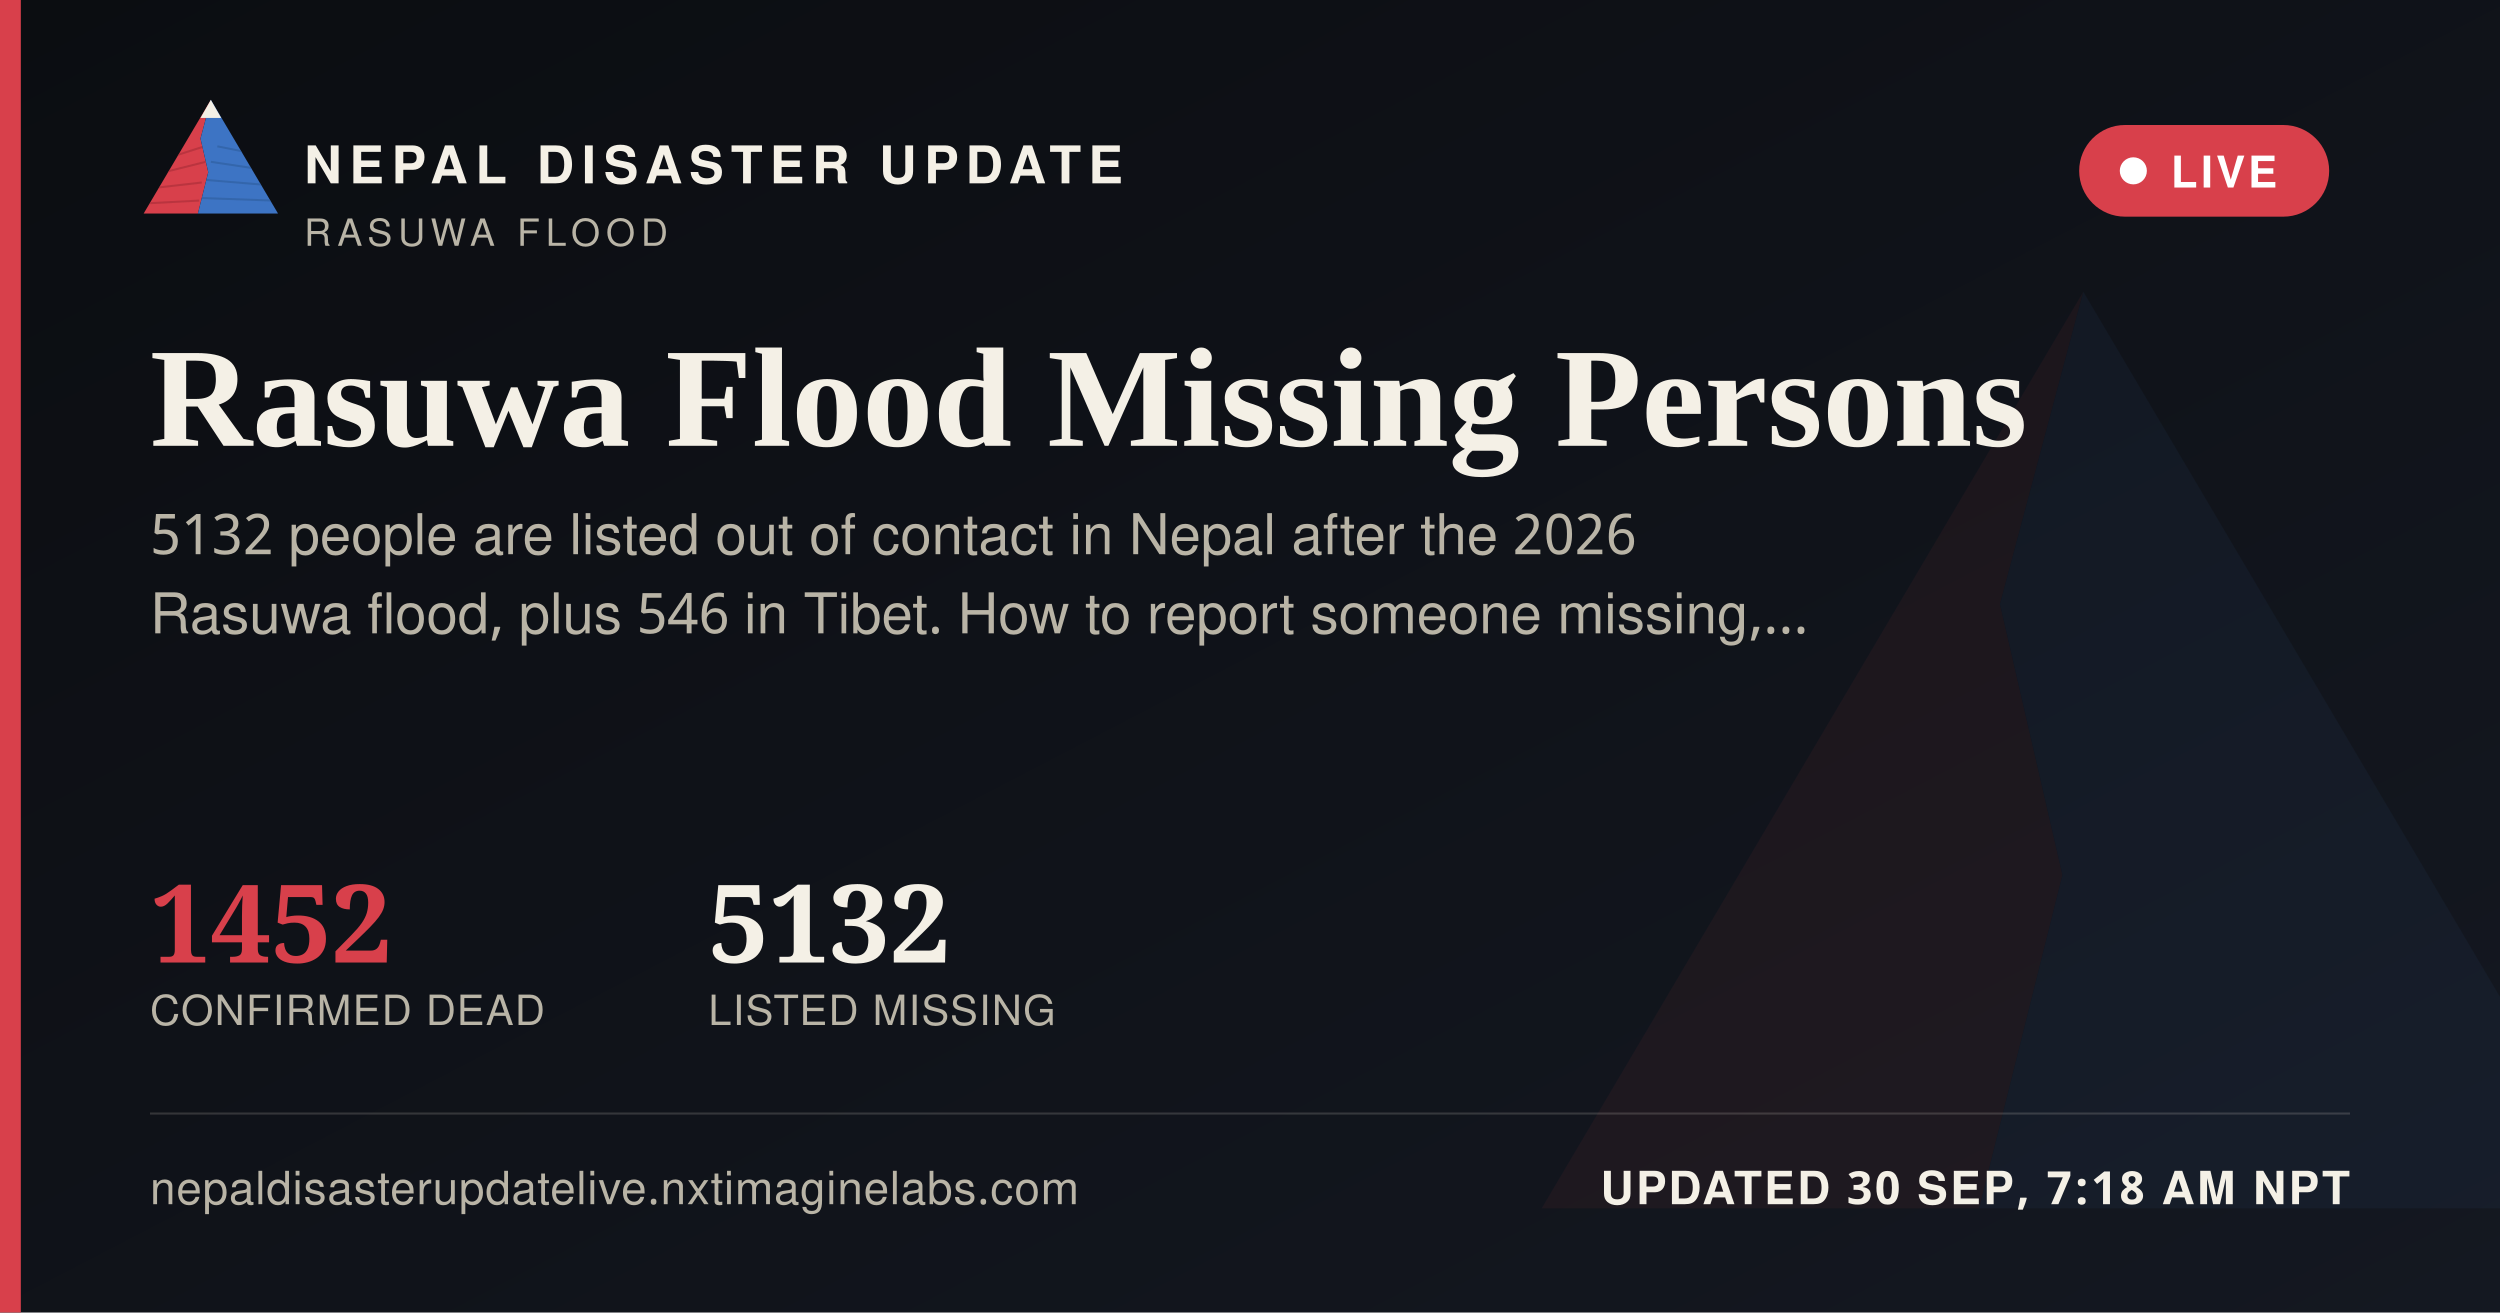
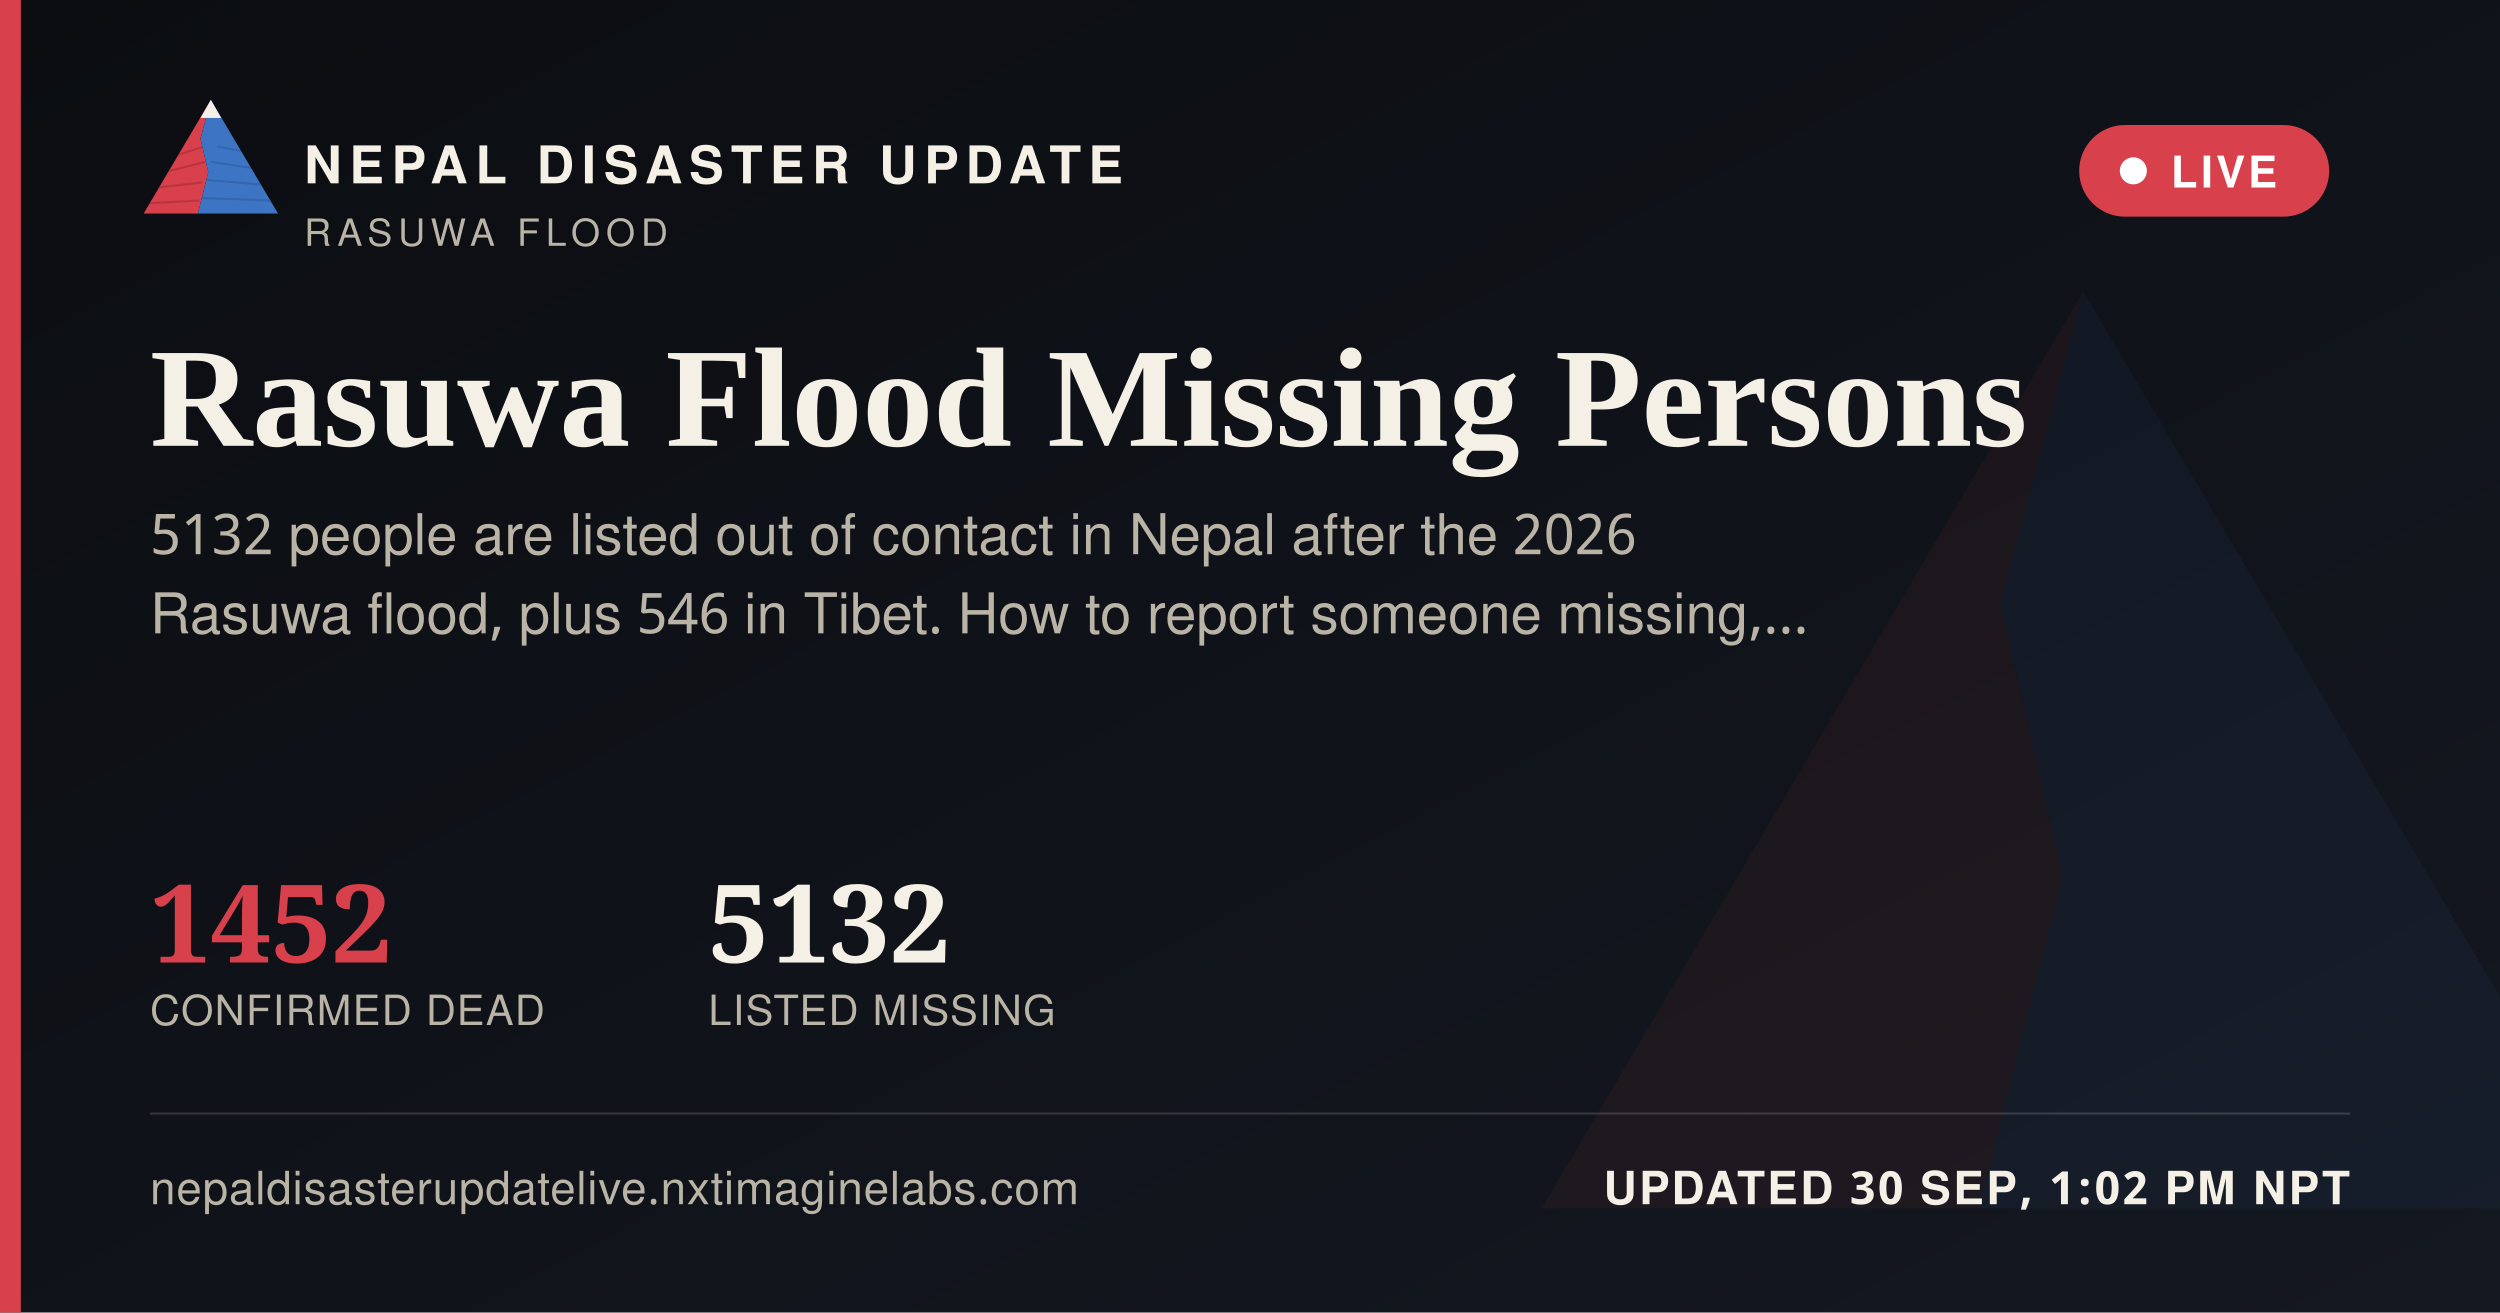
<svg xmlns="http://www.w3.org/2000/svg" width="1200" height="630" viewBox="0 0 1200 630">
  <defs>
    <linearGradient id="ogbg" x1="0" y1="0" x2="1" y2="1">
      <stop offset="0" stop-color="#0B0D11" />
      <stop offset="1" stop-color="#141821" />
    </linearGradient>
  </defs>
  <rect width="1200" height="630" fill="url(#ogbg)" />
  <g transform="translate(700,60) scale(5)" opacity="0.06">
    <polygon points="60,16 52,46 58,72 50,104 8,104" fill="#D8404B" />
    <polygon points="60,16 112,104 50,104 58,72 52,46" fill="#3D74C4" />
  </g>
  <rect x="0" y="0" width="10" height="630" fill="#D8404B" />
  <g transform="translate(64,38) scale(0.62)">
    <g>
      <defs>
        <clipPath id="ogLc">
          <polygon points="60,16 52,46 58,72 50,104 8,104" />
        </clipPath>
        <clipPath id="ogRc">
          <polygon points="60,16 112,104 50,104 58,72 52,46" />
        </clipPath>
      </defs>
      <polygon points="60,16 52,46 58,72 50,104 8,104" fill="#D8404B" />
      <g clip-path="url(#ogLc)" stroke="#A32A34" stroke-width="1.6" fill="none" opacity="0.55">
        <path d="M30,60 L55,52" />
        <path d="M24,72 L56,64" />
        <path d="M18,84 L53,80" />
        <path d="M13,96 L51,94" />
      </g>
      <polygon points="60,16 112,104 50,104 58,72 52,46" fill="#3D74C4" />
      <g clip-path="url(#ogRc)" stroke="#2A5793" stroke-width="1.6" fill="none" opacity="0.5">
        <path d="M65,52 L95,58" />
        <path d="M60,64 L100,70" />
        <path d="M56,78 L104,82" />
        <path d="M52,92 L108,94" />
      </g>
      <polygon points="60,16 52,30 68,30" fill="#F4F0E6" />
    </g>
  </g>
  <text x="146" y="88" font-family="'Public Sans', 'Noto Sans Devanagari', 'Helvetica Neue', Helvetica, Arial, sans-serif" font-size="25" font-weight="800" letter-spacing="3.6" fill="#F4F0E6">NEPAL DISASTER UPDATE</text>
  <text x="146" y="118" font-family="'Public Sans', 'Noto Sans Devanagari', 'Helvetica Neue', Helvetica, Arial, sans-serif" font-size="18" letter-spacing="2.8" fill="#B9B4A6">RASUWA FLOOD</text>
  <g>
    <rect x="998" y="60" width="120" height="44" rx="22" fill="#D8404B" stroke="none" />
    <circle cx="1024" cy="82" r="6.5" fill="#FFFFFF" />
    <text x="1042" y="90" font-family="'Public Sans', 'Noto Sans Devanagari', 'Helvetica Neue', Helvetica, Arial, sans-serif" font-size="21" font-weight="700" letter-spacing="1.6" fill="#FFFFFF">LIVE</text>
  </g>
  <text x="72" y="214" font-family="Newsreader, 'Noto Serif Devanagari', Georgia, 'Times New Roman', serif" font-size="68" font-weight="600" fill="#F4F0E6">Rasuwa Flood Missing Persons</text>
  <text x="72" y="266" font-family="'Public Sans', 'Noto Sans Devanagari', 'Helvetica Neue', Helvetica, Arial, sans-serif" font-size="27" fill="#B9B4A6">5132 people are listed out of contact in Nepal after the 2026</text>
  <text x="72" y="304" font-family="'Public Sans', 'Noto Sans Devanagari', 'Helvetica Neue', Helvetica, Arial, sans-serif" font-size="27" fill="#B9B4A6">Rasuwa flood, plus 546 in Tibet. How to report someone missing,…</text>
  <g transform="translate(72,462)">
    <text x="0" y="0" font-family="Newsreader, 'Noto Serif Devanagari', Georgia, 'Times New Roman', serif" font-size="52" font-weight="600" fill="#D8404B">1452</text>
    <text x="0" y="30" font-family="'Public Sans', 'Noto Sans Devanagari', 'Helvetica Neue', Helvetica, Arial, sans-serif" font-size="20" letter-spacing="0.6" fill="#B9B4A6">CONFIRMED DEAD</text>
    <text x="268" y="0" font-family="Newsreader, 'Noto Serif Devanagari', Georgia, 'Times New Roman', serif" font-size="52" font-weight="600" fill="#F4F0E6">5132</text>
    <text x="268" y="30" font-family="'Public Sans', 'Noto Sans Devanagari', 'Helvetica Neue', Helvetica, Arial, sans-serif" font-size="20" letter-spacing="0.6" fill="#B9B4A6">LISTED MISSING</text>
  </g>
  <rect x="72" y="534" width="1056" height="1" fill="rgba(244,240,230,0.16)" />
  <text x="72" y="578" font-family="'Public Sans', 'Noto Sans Devanagari', 'Helvetica Neue', Helvetica, Arial, sans-serif" font-size="22" fill="#B9B4A6" letter-spacing="0.4">nepaldisasterupdatelive.nxtimaginelabs.com</text>
-   <text x="1128" y="578" text-anchor="end" font-family="'Public Sans', 'Noto Sans Devanagari', 'Helvetica Neue', Helvetica, Arial, sans-serif" font-size="22" font-weight="700" letter-spacing="1.2" fill="#F4F0E6">UPDATED 30 SEP, 7:18 AM NPT</text>
+   <text x="1128" y="578" text-anchor="end" font-family="'Public Sans', 'Noto Sans Devanagari', 'Helvetica Neue', Helvetica, Arial, sans-serif" font-size="22" font-weight="700" letter-spacing="1.2" fill="#F4F0E6">UPDATED 30 SEP, 1:02 PM NPT</text>
</svg>
